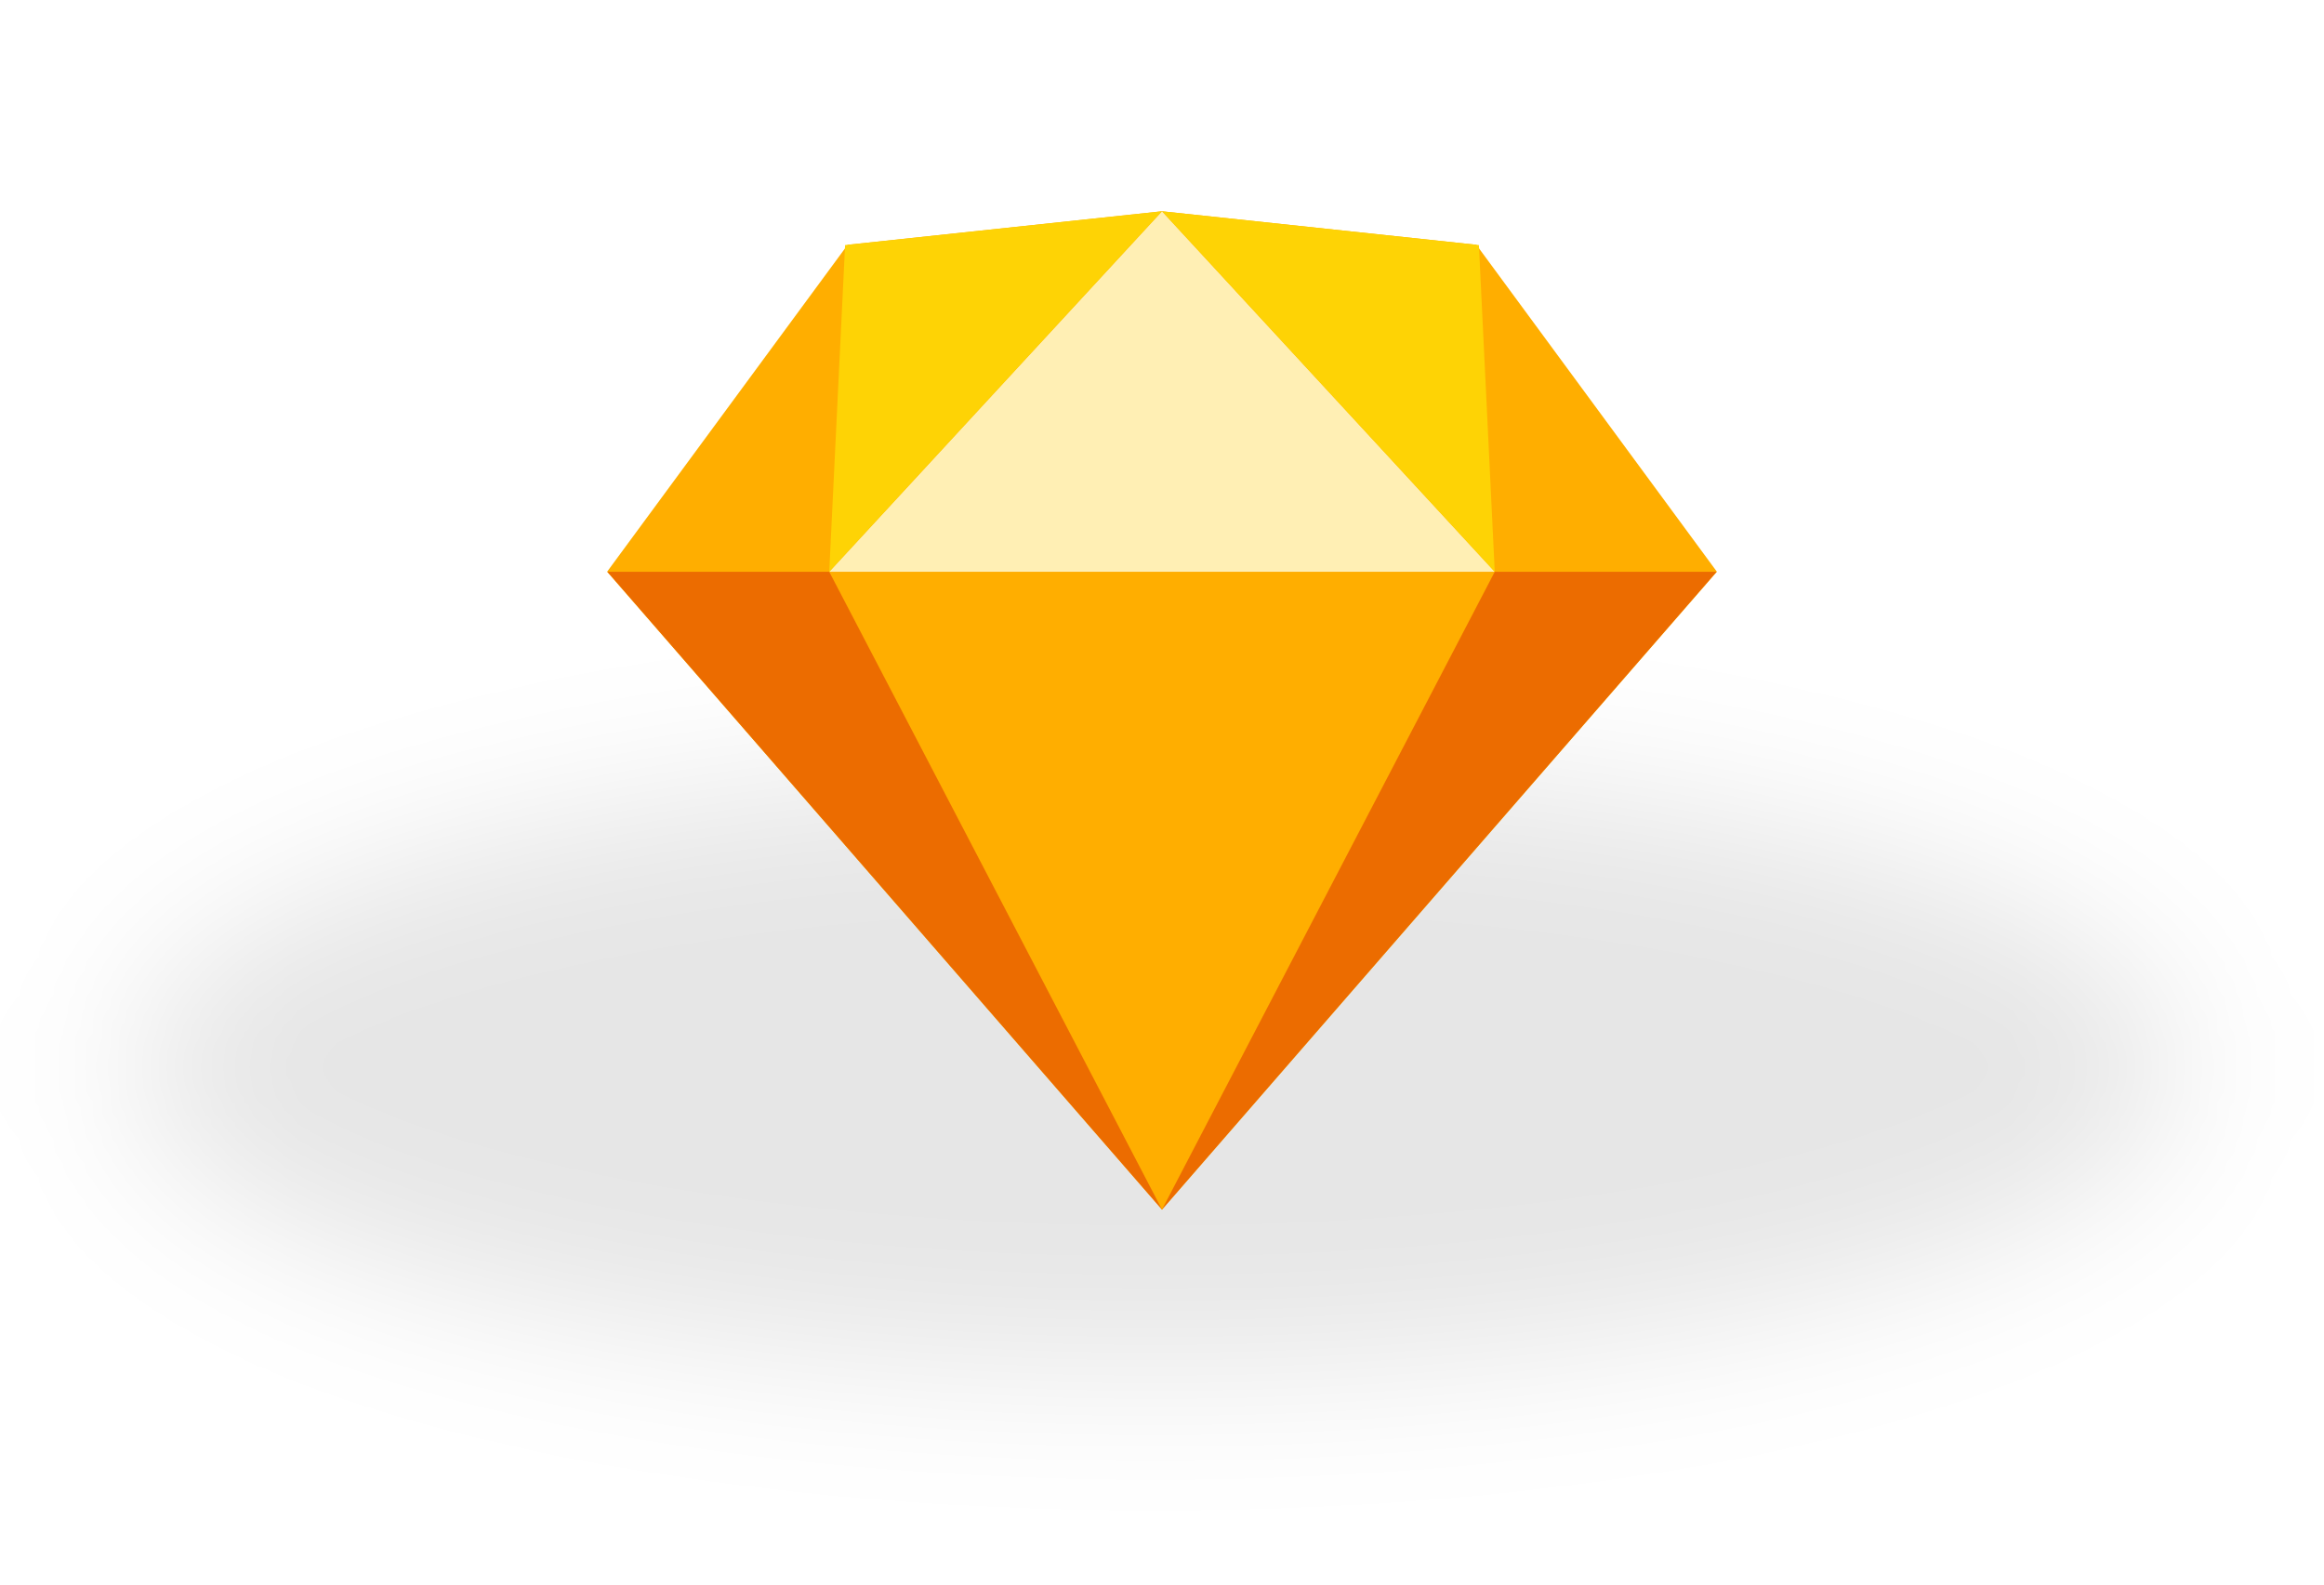
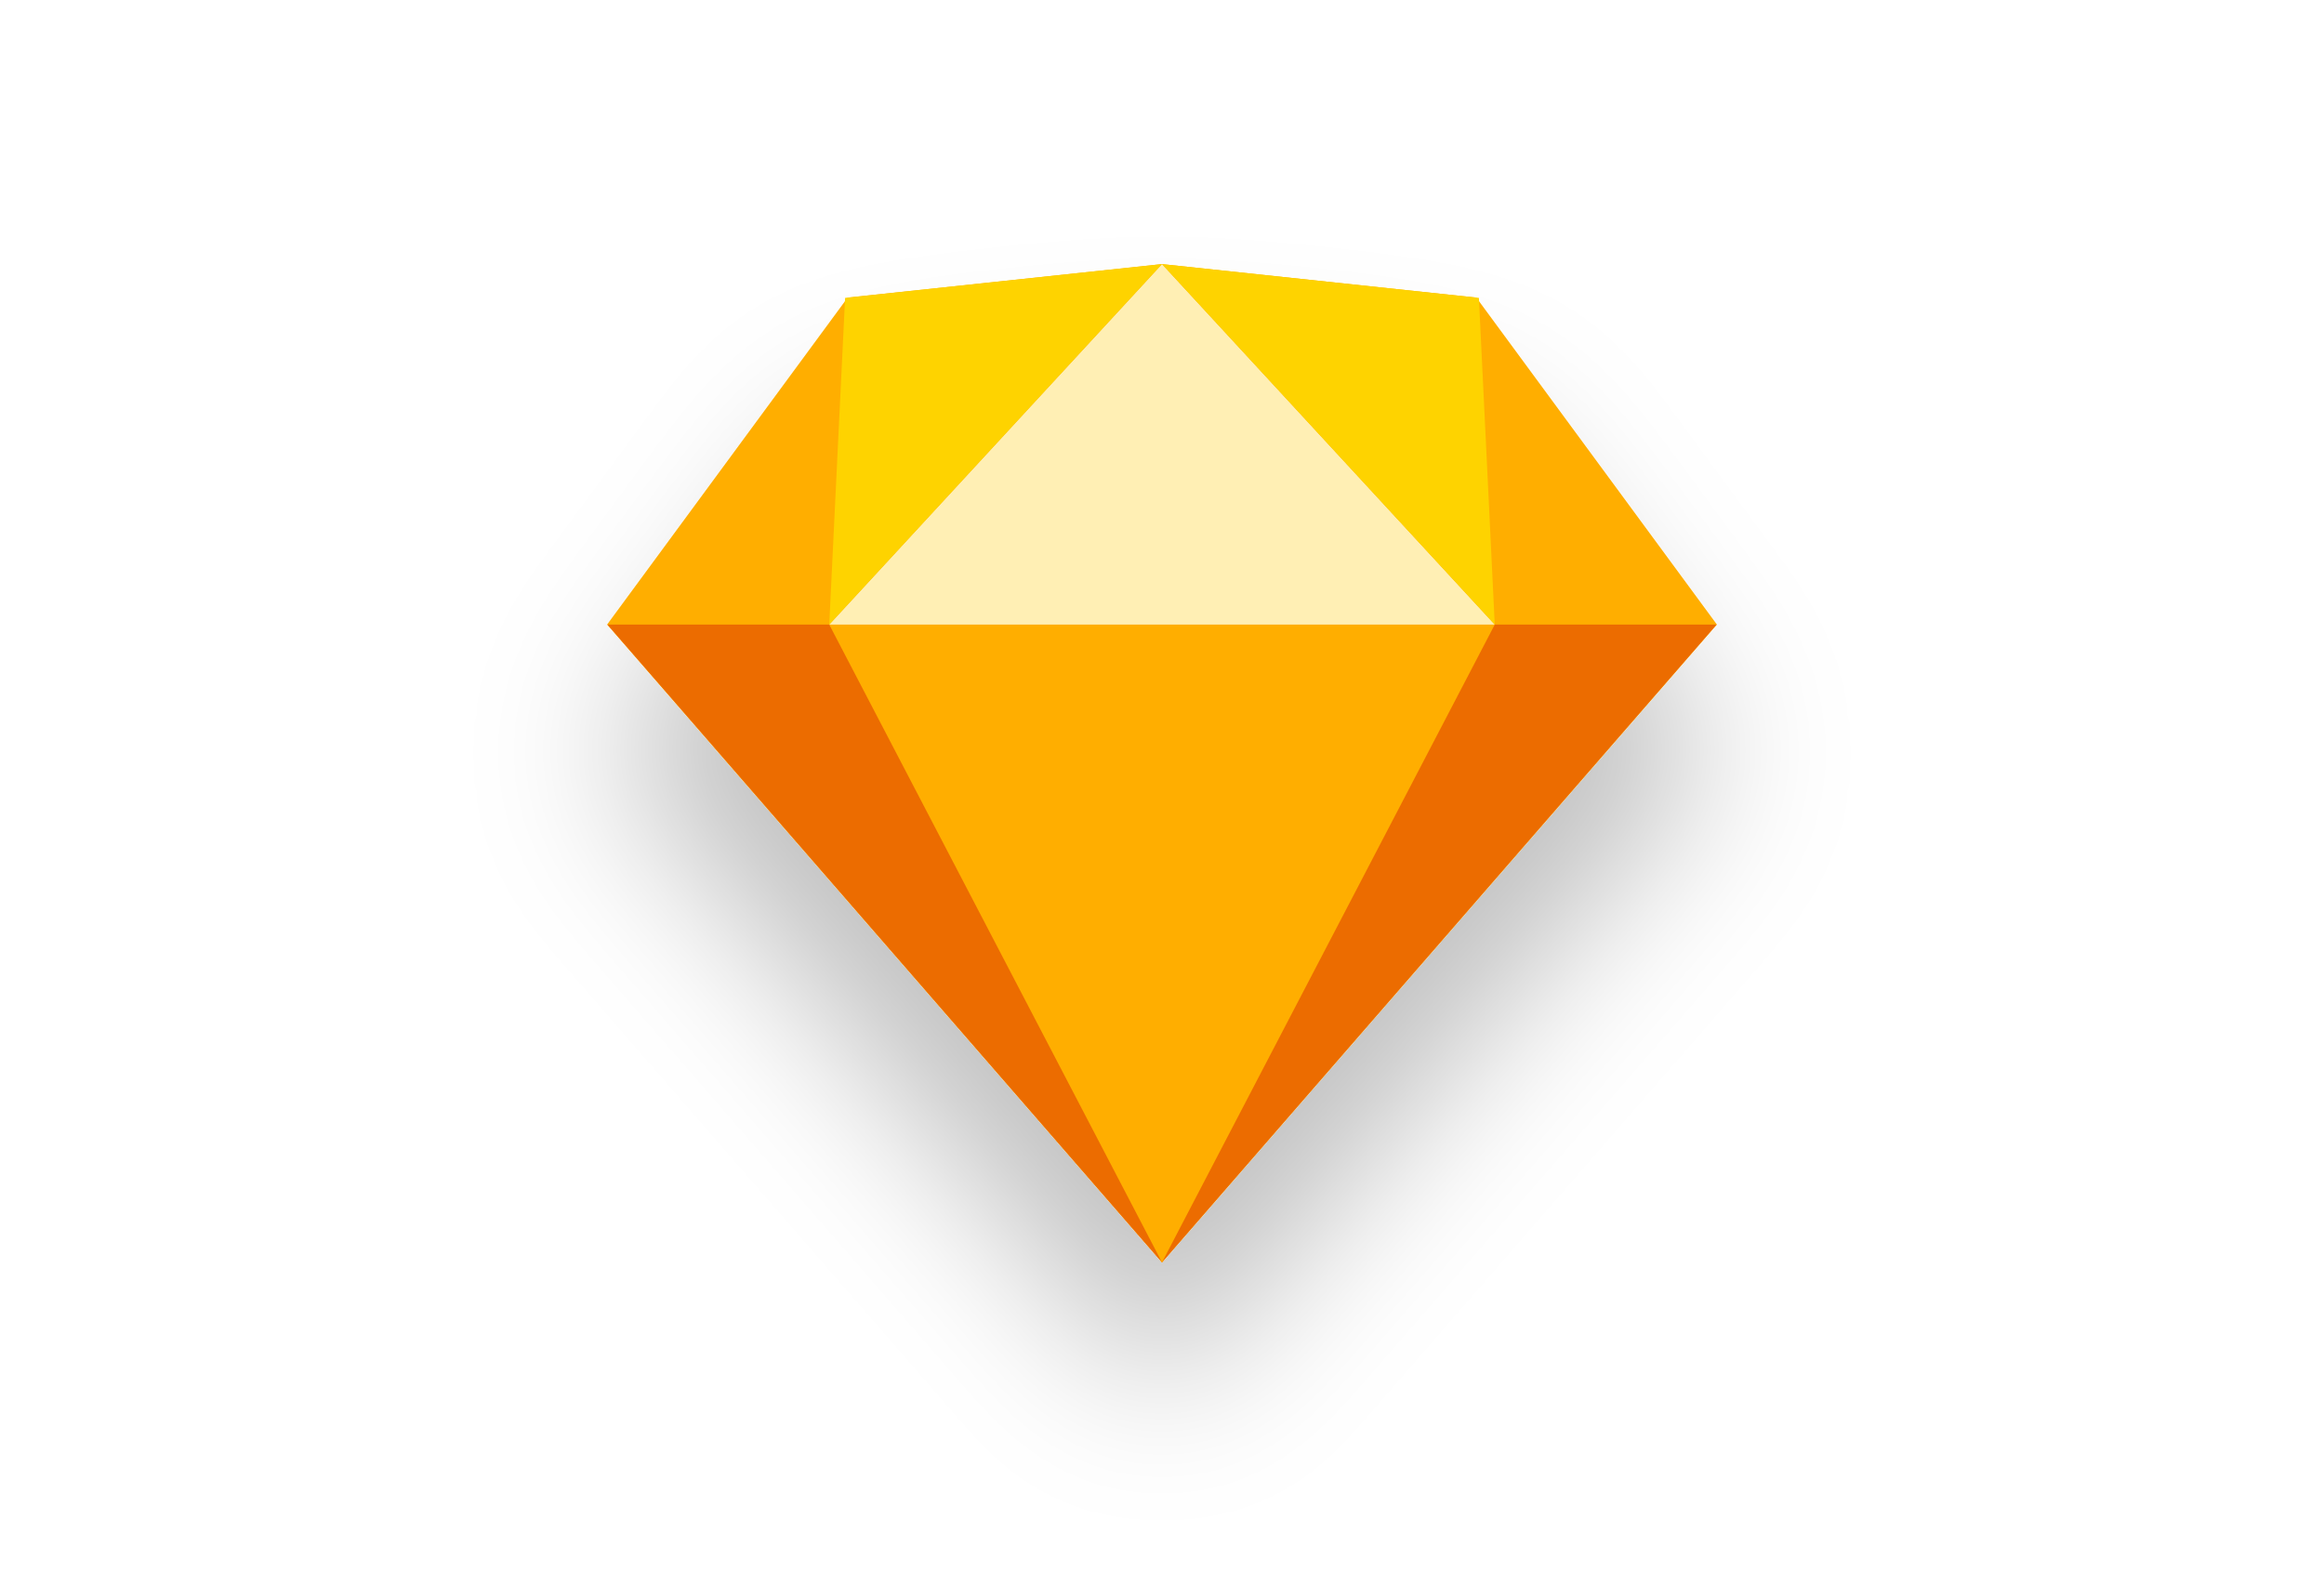
- <svg xmlns="http://www.w3.org/2000/svg" width="88" height="60" viewBox="0 0 88 60">
+ <svg xmlns="http://www.w3.org/2000/svg" width="88px" height="60px" viewBox="0 0 88 60" version="1.1">
  <defs>
-     <filter id="a" width="122.1%" height="175.1%" x="-11.1%" y="-37.6%" filterUnits="objectBoundingBox">
-       <feGaussianBlur in="SourceGraphic" stdDeviation="2.857" />
+     <filter x="-26.1%" y="-17.1%" width="152.3%" height="160.5%" filterUnits="objectBoundingBox" id="filter-1">
+       <feOffset dx="0" dy="5" in="SourceAlpha" result="shadowOffsetOuter1" />
+       <feGaussianBlur stdDeviation="3" in="shadowOffsetOuter1" result="shadowBlurOuter1" />
+       <feColorMatrix values="0 0 0 0 0   0 0 0 0 0   0 0 0 0 0  0 0 0 0.246 0" type="matrix" in="shadowBlurOuter1" result="shadowMatrixOuter1" />
+       <feMerge>
+         <feMergeNode in="shadowMatrixOuter1" />
+         <feMergeNode in="SourceGraphic" />
+       </feMerge>
    </filter>
  </defs>
-   <g fill="none" fill-rule="evenodd" transform="translate(5 8)">
-     <path fill="#000000" fill-opacity=".1" fill-rule="nonzero" d="M38.743,43.825 C60.14,43.825 77.486,38.715 77.486,32.413 C77.486,26.11 60.14,21 38.743,21 C17.346,21 0,26.11 0,32.413 C0,38.716 17.346,43.825 38.743,43.825 Z" filter="url(#a)" />
-     <g transform="translate(17)">
-       <polygon fill="#FFAE00" points="22 0 43.011 24.153 33.902 36.532 22 37.8 10.097 36.532 .989 24.153" transform="rotate(-180 22 18.9)" />
-       <polygon fill="#EC6C00" points="22 13.65 43 37.8 1 37.8" transform="rotate(-180 22 25.725)" />
-       <polygon fill="#FFAE00" points="22 13.65 34.6 37.8 9.4 37.8" transform="rotate(-180 22 25.725)" />
-       <polygon fill="#FFEFB4" points="22 13.65 34.6 0 9.4 0" transform="rotate(-180 22 6.825)" />
-       <polygon fill="#FED305" points="21.4 12.37 22 0 9.4 13.65" transform="rotate(-180 15.7 6.825)" />
-       <polygon fill="#FED305" points="34 12.37 34.6 0 22 13.65" transform="matrix(1 0 0 -1 0 13.65)" />
+   <g id="Page-1" stroke="none" stroke-width="1" fill="none" fill-rule="evenodd">
+     <g id="Artboard-Copy" transform="translate(-15, -103)">
+       <g id="Sketch" filter="url(#filter-1)" transform="translate(37, 113)">
+         <g id="Group-8">
+           <polygon id="Polygon" fill="#FFAE00" points="22 37.8 0.989 13.647 10.097 1.268 22 0 33.903 1.268 43.011 13.647" />
+           <polygon id="Polygon" fill="#EC6C00" points="22 37.8 1 13.65 43 13.65" />
+           <polygon id="Polygon" fill="#FFAE00" points="22 37.8 9.4 13.65 34.6 13.65" />
+           <polygon id="Polygon" fill="#FFEFB4" points="22 0 9.4 13.65 34.6 13.65" />
+           <polygon id="Polygon" fill="#FED305" points="10 1.28 9.4 13.65 22 2.95585778e-12" />
+           <polygon id="Polygon" fill="#FED305" points="34 1.28 34.6 13.65 22 0" />
+         </g>
+       </g>
    </g>
  </g>
</svg>
